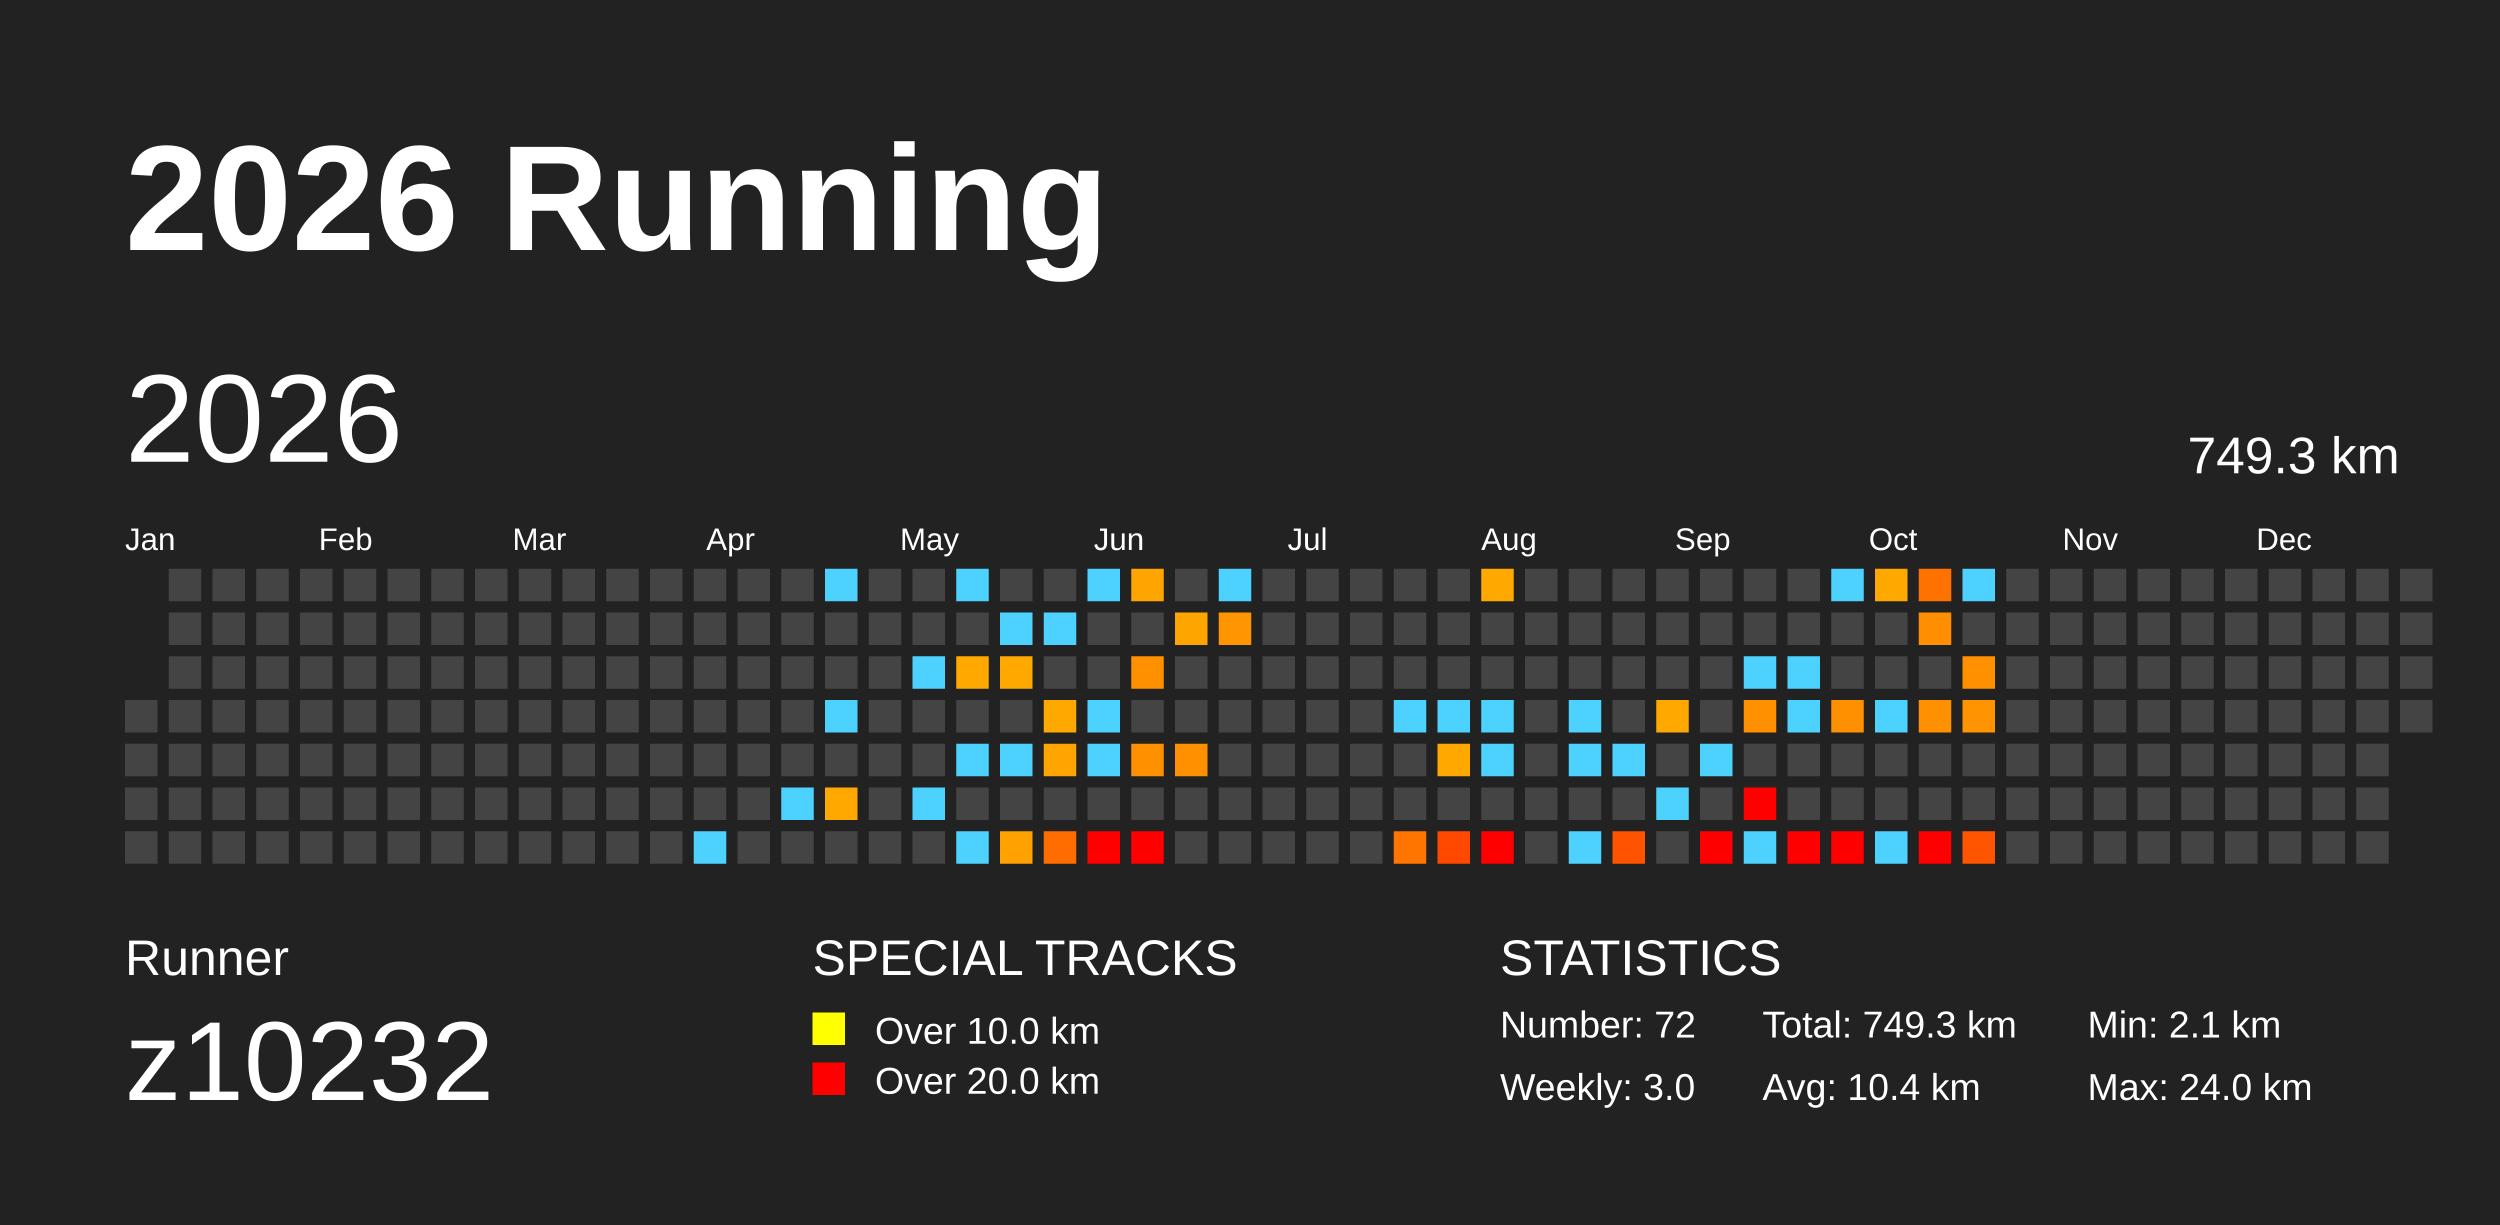
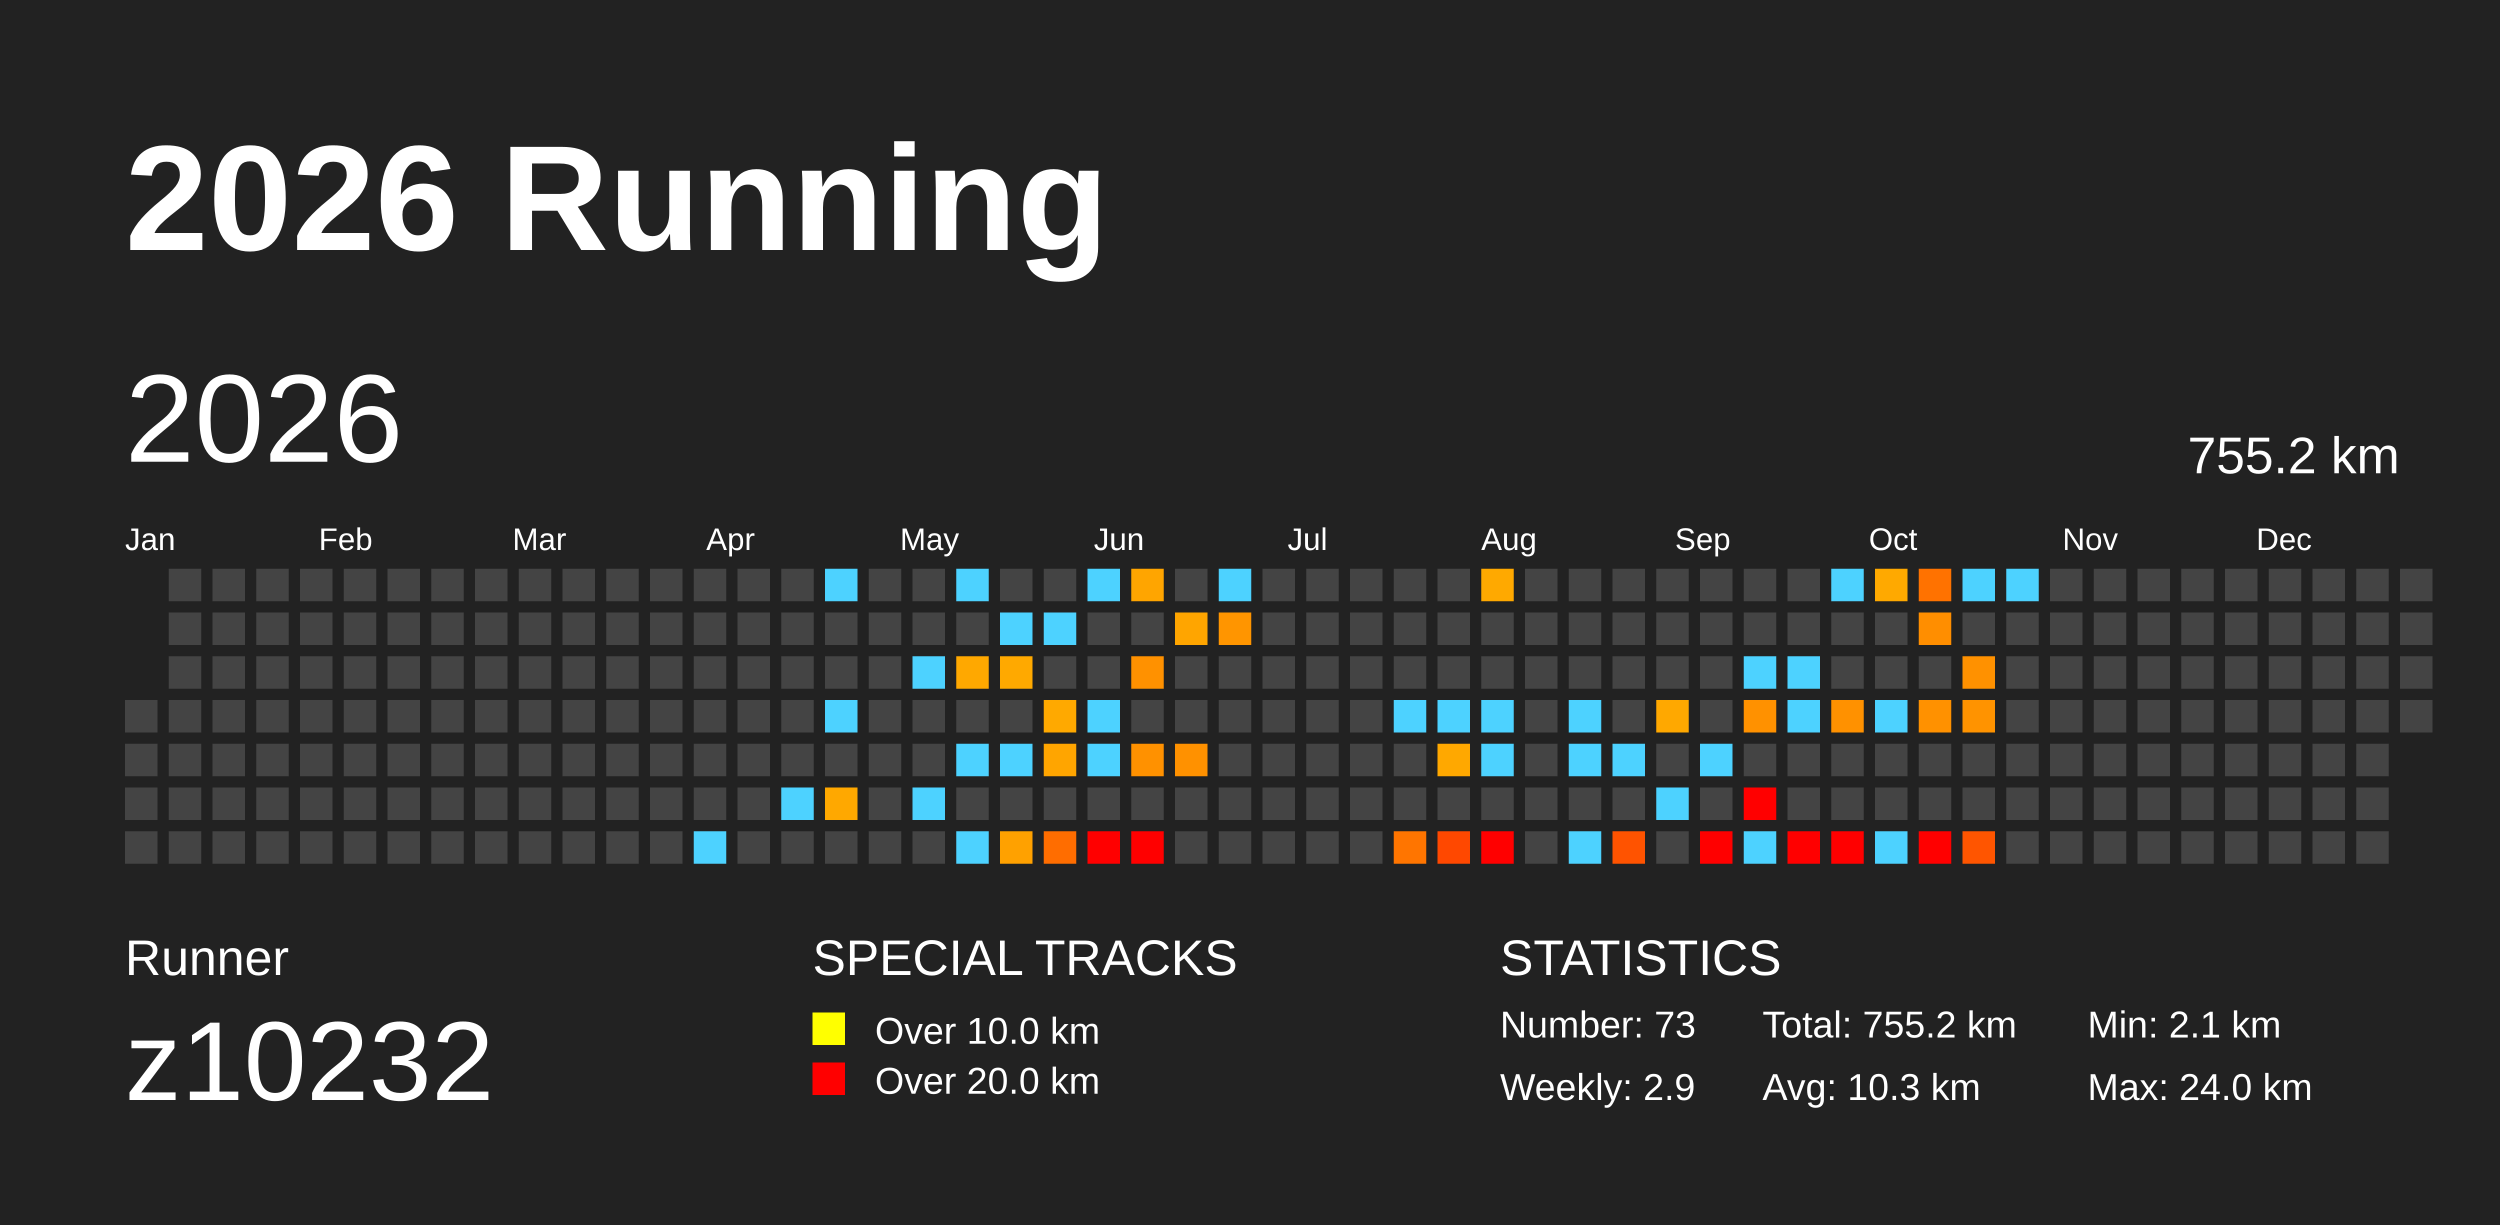
<svg xmlns="http://www.w3.org/2000/svg" baseProfile="full" height="98mm" version="1.1" viewBox="0,0,200,98" width="200mm">
  <defs>
    <pattern height="2" id="indoor-stripe" patternUnits="userSpaceOnUse" width="2">
      <line stroke="white" stroke-opacity="0.45" stroke-width="0.5" x1="0" x2="2" y1="2" y2="0" />
    </pattern>
  </defs>
  <rect fill="#222222" height="98" width="200" x="0" y="0" />
  <text fill="#FFFFFF" style="font-size:12px; font-family:Arial; font-weight:bold;" x="10" y="20">2026 Running</text>
  <text fill="#FFFFFF" style="font-size:4px; font-family:Arial" x="10" y="78">Runner</text>
  <text fill="#FFFFFF" style="font-size:9px; font-family:Arial" x="10" y="88">z10232</text>
  <text fill="#FFFFFF" style="font-size:4px; font-family:Arial" x="65" y="78">SPECIAL TRACKS</text>
  <rect fill="yellow" height="2.6" width="2.6" x="65" y="81" />
  <text fill="#FFFFFF" style="font-size:3px; font-family:Arial" x="70" y="83.5">Over 10.0 km</text>
  <rect fill="red" height="2.6" width="2.6" x="65" y="85" />
  <text fill="#FFFFFF" style="font-size:3px; font-family:Arial" x="70" y="87.5">Over 20.0 km</text>
  <text fill="#FFFFFF" style="font-size:4px; font-family:Arial" x="120" y="78">STATISTICS</text>
-   <text fill="#FFFFFF" style="font-size:3px; font-family:Arial" x="120" y="83">Number: 72</text>
-   <text fill="#FFFFFF" style="font-size:3px; font-family:Arial" x="120" y="88">Weekly: 3.0</text>
-   <text fill="#FFFFFF" style="font-size:3px; font-family:Arial" x="141" y="83">Total: 749.3 km</text>
-   <text fill="#FFFFFF" style="font-size:3px; font-family:Arial" x="141" y="88">Avg: 10.4 km</text>
+   <text fill="#FFFFFF" style="font-size:3px; font-family:Arial" x="120" y="83">Number: 73</text>
+   <text fill="#FFFFFF" style="font-size:3px; font-family:Arial" x="120" y="88">Weekly: 2.9</text>
+   <text fill="#FFFFFF" style="font-size:3px; font-family:Arial" x="141" y="83">Total: 755.2 km</text>
+   <text fill="#FFFFFF" style="font-size:3px; font-family:Arial" x="141" y="88">Avg: 10.3 km</text>
  <text fill="#FFFFFF" style="font-size:3px; font-family:Arial" x="167" y="83">Min: 2.1 km</text>
  <text fill="#FFFFFF" style="font-size:3px; font-family:Arial" x="167" y="88">Max: 24.0 km</text>
  <text dominant-baseline="hanging" fill="#FFFFFF" style="font-size:10.0px; font-family:Arial;" x="10" y="30">2026</text>
-   <text dominant-baseline="hanging" fill="#FFFFFF" style="font-size:4.125px; font-family:Arial;" x="175" y="35">749.3 km</text>
+   <text dominant-baseline="hanging" fill="#FFFFFF" style="font-size:4.125px; font-family:Arial;" x="175" y="35">755.2 km</text>
  <text fill="#FFFFFF" style="font-size:2.5px; font-family:Arial" x="10.0" y="44">Jan</text>
  <text fill="#FFFFFF" style="font-size:2.5px; font-family:Arial" x="25.5" y="44">Feb</text>
  <text fill="#FFFFFF" style="font-size:2.5px; font-family:Arial" x="41.0" y="44">Mar</text>
  <text fill="#FFFFFF" style="font-size:2.5px; font-family:Arial" x="56.5" y="44">Apr</text>
  <text fill="#FFFFFF" style="font-size:2.5px; font-family:Arial" x="72.0" y="44">May</text>
  <text fill="#FFFFFF" style="font-size:2.5px; font-family:Arial" x="87.5" y="44">Jun</text>
  <text fill="#FFFFFF" style="font-size:2.5px; font-family:Arial" x="103.0" y="44">Jul</text>
  <text fill="#FFFFFF" style="font-size:2.5px; font-family:Arial" x="118.5" y="44">Aug</text>
  <text fill="#FFFFFF" style="font-size:2.5px; font-family:Arial" x="134.0" y="44">Sep</text>
  <text fill="#FFFFFF" style="font-size:2.5px; font-family:Arial" x="149.5" y="44">Oct</text>
  <text fill="#FFFFFF" style="font-size:2.5px; font-family:Arial" x="165.0" y="44">Nov</text>
  <text fill="#FFFFFF" style="font-size:2.5px; font-family:Arial" x="180.5" y="44">Dec</text>
  <rect fill="#444444" height="2.6" width="2.6" x="10.0" y="56.0" />
  <rect fill="#444444" height="2.6" width="2.6" x="10.0" y="59.5" />
  <rect fill="#444444" height="2.6" width="2.6" x="10.0" y="63.0" />
  <rect fill="#444444" height="2.6" width="2.6" x="10.0" y="66.5" />
  <rect fill="#444444" height="2.6" width="2.6" x="13.5" y="45.5" />
  <rect fill="#444444" height="2.6" width="2.6" x="13.5" y="49.0" />
  <rect fill="#444444" height="2.6" width="2.6" x="13.5" y="52.5" />
  <rect fill="#444444" height="2.6" width="2.6" x="13.5" y="56.0" />
  <rect fill="#444444" height="2.6" width="2.6" x="13.5" y="59.5" />
  <rect fill="#444444" height="2.6" width="2.6" x="13.5" y="63.0" />
  <rect fill="#444444" height="2.6" width="2.6" x="13.5" y="66.5" />
  <rect fill="#444444" height="2.6" width="2.6" x="17.0" y="45.5" />
  <rect fill="#444444" height="2.6" width="2.6" x="17.0" y="49.0" />
  <rect fill="#444444" height="2.6" width="2.6" x="17.0" y="52.5" />
  <rect fill="#444444" height="2.6" width="2.6" x="17.0" y="56.0" />
  <rect fill="#444444" height="2.6" width="2.6" x="17.0" y="59.5" />
  <rect fill="#444444" height="2.6" width="2.6" x="17.0" y="63.0" />
  <rect fill="#444444" height="2.6" width="2.6" x="17.0" y="66.5" />
  <rect fill="#444444" height="2.6" width="2.6" x="20.5" y="45.5" />
  <rect fill="#444444" height="2.6" width="2.6" x="20.5" y="49.0" />
  <rect fill="#444444" height="2.6" width="2.6" x="20.5" y="52.5" />
  <rect fill="#444444" height="2.6" width="2.6" x="20.5" y="56.0" />
  <rect fill="#444444" height="2.6" width="2.6" x="20.5" y="59.5" />
  <rect fill="#444444" height="2.6" width="2.6" x="20.5" y="63.0" />
  <rect fill="#444444" height="2.6" width="2.6" x="20.5" y="66.5" />
  <rect fill="#444444" height="2.6" width="2.6" x="24.0" y="45.5" />
  <rect fill="#444444" height="2.6" width="2.6" x="24.0" y="49.0" />
  <rect fill="#444444" height="2.6" width="2.6" x="24.0" y="52.5" />
  <rect fill="#444444" height="2.6" width="2.6" x="24.0" y="56.0" />
  <rect fill="#444444" height="2.6" width="2.6" x="24.0" y="59.5" />
  <rect fill="#444444" height="2.6" width="2.6" x="24.0" y="63.0" />
  <rect fill="#444444" height="2.6" width="2.6" x="24.0" y="66.5" />
  <rect fill="#444444" height="2.6" width="2.6" x="27.5" y="45.5" />
  <rect fill="#444444" height="2.6" width="2.6" x="27.5" y="49.0" />
  <rect fill="#444444" height="2.6" width="2.6" x="27.5" y="52.5" />
  <rect fill="#444444" height="2.6" width="2.6" x="27.5" y="56.0" />
  <rect fill="#444444" height="2.6" width="2.6" x="27.5" y="59.5" />
  <rect fill="#444444" height="2.6" width="2.6" x="27.5" y="63.0" />
  <rect fill="#444444" height="2.6" width="2.6" x="27.5" y="66.5" />
  <rect fill="#444444" height="2.6" width="2.6" x="31.0" y="45.5" />
  <rect fill="#444444" height="2.6" width="2.6" x="31.0" y="49.0" />
  <rect fill="#444444" height="2.6" width="2.6" x="31.0" y="52.5" />
  <rect fill="#444444" height="2.6" width="2.6" x="31.0" y="56.0" />
  <rect fill="#444444" height="2.6" width="2.6" x="31.0" y="59.5" />
  <rect fill="#444444" height="2.6" width="2.6" x="31.0" y="63.0" />
  <rect fill="#444444" height="2.6" width="2.6" x="31.0" y="66.5" />
  <rect fill="#444444" height="2.6" width="2.6" x="34.5" y="45.5" />
  <rect fill="#444444" height="2.6" width="2.6" x="34.5" y="49.0" />
  <rect fill="#444444" height="2.6" width="2.6" x="34.5" y="52.5" />
  <rect fill="#444444" height="2.6" width="2.6" x="34.5" y="56.0" />
  <rect fill="#444444" height="2.6" width="2.6" x="34.5" y="59.5" />
  <rect fill="#444444" height="2.6" width="2.6" x="34.5" y="63.0" />
  <rect fill="#444444" height="2.6" width="2.6" x="34.5" y="66.5" />
  <rect fill="#444444" height="2.6" width="2.6" x="38.0" y="45.5" />
  <rect fill="#444444" height="2.6" width="2.6" x="38.0" y="49.0" />
  <rect fill="#444444" height="2.6" width="2.6" x="38.0" y="52.5" />
  <rect fill="#444444" height="2.6" width="2.6" x="38.0" y="56.0" />
  <rect fill="#444444" height="2.6" width="2.6" x="38.0" y="59.5" />
  <rect fill="#444444" height="2.6" width="2.6" x="38.0" y="63.0" />
  <rect fill="#444444" height="2.6" width="2.6" x="38.0" y="66.5" />
  <rect fill="#444444" height="2.6" width="2.6" x="41.5" y="45.5" />
  <rect fill="#444444" height="2.6" width="2.6" x="41.5" y="49.0" />
  <rect fill="#444444" height="2.6" width="2.6" x="41.5" y="52.5" />
  <rect fill="#444444" height="2.6" width="2.6" x="41.5" y="56.0" />
  <rect fill="#444444" height="2.6" width="2.6" x="41.5" y="59.5" />
  <rect fill="#444444" height="2.6" width="2.6" x="41.5" y="63.0" />
  <rect fill="#444444" height="2.6" width="2.6" x="41.5" y="66.5" />
  <rect fill="#444444" height="2.6" width="2.6" x="45.0" y="45.5" />
  <rect fill="#444444" height="2.6" width="2.6" x="45.0" y="49.0" />
  <rect fill="#444444" height="2.6" width="2.6" x="45.0" y="52.5" />
  <rect fill="#444444" height="2.6" width="2.6" x="45.0" y="56.0" />
  <rect fill="#444444" height="2.6" width="2.6" x="45.0" y="59.5" />
  <rect fill="#444444" height="2.6" width="2.6" x="45.0" y="63.0" />
  <rect fill="#444444" height="2.6" width="2.6" x="45.0" y="66.5" />
  <rect fill="#444444" height="2.6" width="2.6" x="48.5" y="45.5" />
  <rect fill="#444444" height="2.6" width="2.6" x="48.5" y="49.0" />
  <rect fill="#444444" height="2.6" width="2.6" x="48.5" y="52.5" />
  <rect fill="#444444" height="2.6" width="2.6" x="48.5" y="56.0" />
  <rect fill="#444444" height="2.6" width="2.6" x="48.5" y="59.5" />
  <rect fill="#444444" height="2.6" width="2.6" x="48.5" y="63.0" />
  <rect fill="#444444" height="2.6" width="2.6" x="48.5" y="66.5" />
  <rect fill="#444444" height="2.6" width="2.6" x="52.0" y="45.5" />
  <rect fill="#444444" height="2.6" width="2.6" x="52.0" y="49.0" />
  <rect fill="#444444" height="2.6" width="2.6" x="52.0" y="52.5" />
  <rect fill="#444444" height="2.6" width="2.6" x="52.0" y="56.0" />
  <rect fill="#444444" height="2.6" width="2.6" x="52.0" y="59.5" />
  <rect fill="#444444" height="2.6" width="2.6" x="52.0" y="63.0" />
  <rect fill="#444444" height="2.6" width="2.6" x="52.0" y="66.5" />
  <rect fill="#444444" height="2.6" width="2.6" x="55.5" y="45.5" />
  <rect fill="#444444" height="2.6" width="2.6" x="55.5" y="49.0" />
  <rect fill="#444444" height="2.6" width="2.6" x="55.5" y="52.5" />
  <rect fill="#444444" height="2.6" width="2.6" x="55.5" y="56.0" />
  <rect fill="#444444" height="2.6" width="2.6" x="55.5" y="59.5" />
  <rect fill="#444444" height="2.6" width="2.6" x="55.5" y="63.0" />
  <rect fill="#4dd2ff" height="2.6" width="2.6" x="55.5" y="66.5" />
  <rect fill="#444444" height="2.6" width="2.6" x="59.0" y="45.5" />
  <rect fill="#444444" height="2.6" width="2.6" x="59.0" y="49.0" />
  <rect fill="#444444" height="2.6" width="2.6" x="59.0" y="52.5" />
  <rect fill="#444444" height="2.6" width="2.6" x="59.0" y="56.0" />
  <rect fill="#444444" height="2.6" width="2.6" x="59.0" y="59.5" />
  <rect fill="#444444" height="2.6" width="2.6" x="59.0" y="63.0" />
  <rect fill="#444444" height="2.6" width="2.6" x="59.0" y="66.5" />
  <rect fill="#444444" height="2.6" width="2.6" x="62.5" y="45.5" />
  <rect fill="#444444" height="2.6" width="2.6" x="62.5" y="49.0" />
  <rect fill="#444444" height="2.6" width="2.6" x="62.5" y="52.5" />
  <rect fill="#444444" height="2.6" width="2.6" x="62.5" y="56.0" />
  <rect fill="#444444" height="2.6" width="2.6" x="62.5" y="59.5" />
  <rect fill="#4dd2ff" height="2.6" width="2.6" x="62.5" y="63.0" />
  <rect fill="#444444" height="2.6" width="2.6" x="62.5" y="66.5" />
  <rect fill="#4dd2ff" height="2.6" width="2.6" x="66.0" y="45.5" />
  <rect fill="#444444" height="2.6" width="2.6" x="66.0" y="49.0" />
  <rect fill="#444444" height="2.6" width="2.6" x="66.0" y="52.5" />
  <rect fill="#4dd2ff" height="2.6" width="2.6" x="66.0" y="56.0" />
  <rect fill="#444444" height="2.6" width="2.6" x="66.0" y="59.5" />
  <rect fill="#ffa800" height="2.6" width="2.6" x="66.0" y="63.0" />
  <rect fill="#444444" height="2.6" width="2.6" x="66.0" y="66.5" />
  <rect fill="#444444" height="2.6" width="2.6" x="69.5" y="45.5" />
  <rect fill="#444444" height="2.6" width="2.6" x="69.5" y="49.0" />
  <rect fill="#444444" height="2.6" width="2.6" x="69.5" y="52.5" />
  <rect fill="#444444" height="2.6" width="2.6" x="69.5" y="56.0" />
  <rect fill="#444444" height="2.6" width="2.6" x="69.5" y="59.5" />
  <rect fill="#444444" height="2.6" width="2.6" x="69.5" y="63.0" />
  <rect fill="#444444" height="2.6" width="2.6" x="69.5" y="66.5" />
  <rect fill="#444444" height="2.6" width="2.6" x="73.0" y="45.5" />
  <rect fill="#444444" height="2.6" width="2.6" x="73.0" y="49.0" />
  <rect fill="#4dd2ff" height="2.6" width="2.6" x="73.0" y="52.5" />
  <rect fill="#444444" height="2.6" width="2.6" x="73.0" y="56.0" />
  <rect fill="#444444" height="2.6" width="2.6" x="73.0" y="59.5" />
  <rect fill="#4dd2ff" height="2.6" width="2.6" x="73.0" y="63.0" />
  <rect fill="#444444" height="2.6" width="2.6" x="73.0" y="66.5" />
  <rect fill="#4dd2ff" height="2.6" width="2.6" x="76.5" y="45.5" />
  <rect fill="#444444" height="2.6" width="2.6" x="76.5" y="49.0" />
  <rect fill="#ffa800" height="2.6" width="2.6" x="76.5" y="52.5" />
  <rect fill="#444444" height="2.6" width="2.6" x="76.5" y="56.0" />
  <rect fill="#4dd2ff" height="2.6" width="2.6" x="76.5" y="59.5" />
  <rect fill="#444444" height="2.6" width="2.6" x="76.5" y="63.0" />
  <rect fill="#4dd2ff" height="2.6" width="2.6" x="76.5" y="66.5" />
  <rect fill="#444444" height="2.6" width="2.6" x="80.0" y="45.5" />
  <rect fill="#4dd2ff" height="2.6" width="2.6" x="80.0" y="49.0" />
  <rect fill="#ffa900" height="2.6" width="2.6" x="80.0" y="52.5" />
  <rect fill="#444444" height="2.6" width="2.6" x="80.0" y="56.0" />
  <rect fill="#4dd2ff" height="2.6" width="2.6" x="80.0" y="59.5" />
  <rect fill="#444444" height="2.6" width="2.6" x="80.0" y="63.0" />
  <rect fill="#ffa100" height="2.6" width="2.6" x="80.0" y="66.5" />
  <rect fill="#444444" height="2.6" width="2.6" x="83.5" y="45.5" />
  <rect fill="#4dd2ff" height="2.6" width="2.6" x="83.5" y="49.0" />
  <rect fill="#444444" height="2.6" width="2.6" x="83.5" y="52.5" />
  <rect fill="#ffa900" height="2.6" width="2.6" x="83.5" y="56.0" />
  <rect fill="#ffa500" height="2.6" width="2.6" x="83.5" y="59.5" />
  <rect fill="#444444" height="2.6" width="2.6" x="83.5" y="63.0" />
  <rect fill="#ff6d00" height="2.6" width="2.6" x="83.5" y="66.5" />
  <rect fill="#4dd2ff" height="2.6" width="2.6" x="87.0" y="45.5" />
  <rect fill="#444444" height="2.6" width="2.6" x="87.0" y="49.0" />
  <rect fill="#444444" height="2.6" width="2.6" x="87.0" y="52.5" />
  <rect fill="#4dd2ff" height="2.6" width="2.6" x="87.0" y="56.0" />
  <rect fill="#4dd2ff" height="2.6" width="2.6" x="87.0" y="59.5" />
  <rect fill="#444444" height="2.6" width="2.6" x="87.0" y="63.0" />
  <rect fill="red" height="2.6" width="2.6" x="87.0" y="66.5" />
  <rect fill="#ffa500" height="2.6" width="2.6" x="90.5" y="45.5" />
  <rect fill="#444444" height="2.6" width="2.6" x="90.5" y="49.0" />
  <rect fill="#ff9100" height="2.6" width="2.6" x="90.5" y="52.5" />
  <rect fill="#444444" height="2.6" width="2.6" x="90.5" y="56.0" />
  <rect fill="#ff9100" height="2.6" width="2.6" x="90.5" y="59.5" />
  <rect fill="#444444" height="2.6" width="2.6" x="90.5" y="63.0" />
  <rect fill="red" height="2.6" width="2.6" x="90.5" y="66.5" />
  <rect fill="#444444" height="2.6" width="2.6" x="94.0" y="45.5" />
  <rect fill="#ffa500" height="2.6" width="2.6" x="94.0" y="49.0" />
  <rect fill="#444444" height="2.6" width="2.6" x="94.0" y="52.5" />
  <rect fill="#444444" height="2.6" width="2.6" x="94.0" y="56.0" />
  <rect fill="#ff9100" height="2.6" width="2.6" x="94.0" y="59.5" />
  <rect fill="#444444" height="2.6" width="2.6" x="94.0" y="63.0" />
  <rect fill="#444444" height="2.6" width="2.6" x="94.0" y="66.5" />
  <rect fill="#4dd2ff" height="2.6" width="2.6" x="97.5" y="45.5" />
  <rect fill="#ff9500" height="2.6" width="2.6" x="97.5" y="49.0" />
  <rect fill="#444444" height="2.6" width="2.6" x="97.5" y="52.5" />
  <rect fill="#444444" height="2.6" width="2.6" x="97.5" y="56.0" />
  <rect fill="#444444" height="2.6" width="2.6" x="97.5" y="59.5" />
  <rect fill="#444444" height="2.6" width="2.6" x="97.5" y="63.0" />
  <rect fill="#444444" height="2.6" width="2.6" x="97.5" y="66.5" />
  <rect fill="#444444" height="2.6" width="2.6" x="101.0" y="45.5" />
  <rect fill="#444444" height="2.6" width="2.6" x="101.0" y="49.0" />
  <rect fill="#444444" height="2.6" width="2.6" x="101.0" y="52.5" />
  <rect fill="#444444" height="2.6" width="2.6" x="101.0" y="56.0" />
  <rect fill="#444444" height="2.6" width="2.6" x="101.0" y="59.5" />
  <rect fill="#444444" height="2.6" width="2.6" x="101.0" y="63.0" />
  <rect fill="#444444" height="2.6" width="2.6" x="101.0" y="66.5" />
  <rect fill="#444444" height="2.6" width="2.6" x="104.5" y="45.5" />
  <rect fill="#444444" height="2.6" width="2.6" x="104.5" y="49.0" />
  <rect fill="#444444" height="2.6" width="2.6" x="104.5" y="52.5" />
  <rect fill="#444444" height="2.6" width="2.6" x="104.5" y="56.0" />
  <rect fill="#444444" height="2.6" width="2.6" x="104.5" y="59.5" />
  <rect fill="#444444" height="2.6" width="2.6" x="104.5" y="63.0" />
  <rect fill="#444444" height="2.6" width="2.6" x="104.5" y="66.5" />
  <rect fill="#444444" height="2.6" width="2.6" x="108.0" y="45.5" />
  <rect fill="#444444" height="2.6" width="2.6" x="108.0" y="49.0" />
  <rect fill="#444444" height="2.6" width="2.6" x="108.0" y="52.5" />
  <rect fill="#444444" height="2.6" width="2.6" x="108.0" y="56.0" />
  <rect fill="#444444" height="2.6" width="2.6" x="108.0" y="59.5" />
  <rect fill="#444444" height="2.6" width="2.6" x="108.0" y="63.0" />
  <rect fill="#444444" height="2.6" width="2.6" x="108.0" y="66.5" />
  <rect fill="#444444" height="2.6" width="2.6" x="111.5" y="45.5" />
  <rect fill="#444444" height="2.6" width="2.6" x="111.5" y="49.0" />
  <rect fill="#444444" height="2.6" width="2.6" x="111.5" y="52.5" />
  <rect fill="#4dd2ff" height="2.6" width="2.6" x="111.5" y="56.0" />
  <rect fill="#444444" height="2.6" width="2.6" x="111.5" y="59.5" />
  <rect fill="#444444" height="2.6" width="2.6" x="111.5" y="63.0" />
  <rect fill="#ff7500" height="2.6" width="2.6" x="111.5" y="66.5" />
  <rect fill="#444444" height="2.6" width="2.6" x="115.0" y="45.5" />
  <rect fill="#444444" height="2.6" width="2.6" x="115.0" y="49.0" />
  <rect fill="#444444" height="2.6" width="2.6" x="115.0" y="52.5" />
  <rect fill="#4dd2ff" height="2.6" width="2.6" x="115.0" y="56.0" />
  <rect fill="#ffa800" height="2.6" width="2.6" x="115.0" y="59.5" />
  <rect fill="#444444" height="2.6" width="2.6" x="115.0" y="63.0" />
  <rect fill="#ff4800" height="2.6" width="2.6" x="115.0" y="66.5" />
  <rect fill="#ffa900" height="2.6" width="2.6" x="118.5" y="45.5" />
  <rect fill="#444444" height="2.6" width="2.6" x="118.5" y="49.0" />
  <rect fill="#444444" height="2.6" width="2.6" x="118.5" y="52.5" />
  <rect fill="#4dd2ff" height="2.6" width="2.6" x="118.5" y="56.0" />
  <rect fill="#4dd2ff" height="2.6" width="2.6" x="118.5" y="59.5" />
  <rect fill="#444444" height="2.6" width="2.6" x="118.5" y="63.0" />
  <rect fill="red" height="2.6" width="2.6" x="118.5" y="66.5" />
  <rect fill="#444444" height="2.6" width="2.6" x="122.0" y="45.5" />
  <rect fill="#444444" height="2.6" width="2.6" x="122.0" y="49.0" />
  <rect fill="#444444" height="2.6" width="2.6" x="122.0" y="52.5" />
  <rect fill="#444444" height="2.6" width="2.6" x="122.0" y="56.0" />
  <rect fill="#444444" height="2.6" width="2.6" x="122.0" y="59.5" />
  <rect fill="#444444" height="2.6" width="2.6" x="122.0" y="63.0" />
  <rect fill="#444444" height="2.6" width="2.6" x="122.0" y="66.5" />
  <rect fill="#444444" height="2.6" width="2.6" x="125.5" y="45.5" />
  <rect fill="#444444" height="2.6" width="2.6" x="125.5" y="49.0" />
  <rect fill="#444444" height="2.6" width="2.6" x="125.5" y="52.5" />
  <rect fill="#4dd2ff" height="2.6" width="2.6" x="125.5" y="56.0" />
  <rect fill="#4dd2ff" height="2.6" width="2.6" x="125.5" y="59.5" />
  <rect fill="#444444" height="2.6" width="2.6" x="125.5" y="63.0" />
  <rect fill="#4dd2ff" height="2.6" width="2.6" x="125.5" y="66.5" />
  <rect fill="#444444" height="2.6" width="2.6" x="129.0" y="45.5" />
  <rect fill="#444444" height="2.6" width="2.6" x="129.0" y="49.0" />
  <rect fill="#444444" height="2.6" width="2.6" x="129.0" y="52.5" />
  <rect fill="#444444" height="2.6" width="2.6" x="129.0" y="56.0" />
  <rect fill="#4dd2ff" height="2.6" width="2.6" x="129.0" y="59.5" />
  <rect fill="#444444" height="2.6" width="2.6" x="129.0" y="63.0" />
  <rect fill="#ff5300" height="2.6" width="2.6" x="129.0" y="66.5" />
  <rect fill="#444444" height="2.6" width="2.6" x="132.5" y="45.5" />
  <rect fill="#444444" height="2.6" width="2.6" x="132.5" y="49.0" />
  <rect fill="#444444" height="2.6" width="2.6" x="132.5" y="52.5" />
  <rect fill="#ffa800" height="2.6" width="2.6" x="132.5" y="56.0" />
  <rect fill="#444444" height="2.6" width="2.6" x="132.5" y="59.5" />
  <rect fill="#4dd2ff" height="2.6" width="2.6" x="132.5" y="63.0" />
  <rect fill="#444444" height="2.6" width="2.6" x="132.5" y="66.5" />
  <rect fill="#444444" height="2.6" width="2.6" x="136.0" y="45.5" />
  <rect fill="#444444" height="2.6" width="2.6" x="136.0" y="49.0" />
  <rect fill="#444444" height="2.6" width="2.6" x="136.0" y="52.5" />
  <rect fill="#444444" height="2.6" width="2.6" x="136.0" y="56.0" />
  <rect fill="#4dd2ff" height="2.6" width="2.6" x="136.0" y="59.5" />
  <rect fill="#444444" height="2.6" width="2.6" x="136.0" y="63.0" />
  <rect fill="red" height="2.6" width="2.6" x="136.0" y="66.5" />
  <rect fill="#444444" height="2.6" width="2.6" x="139.5" y="45.5" />
  <rect fill="#444444" height="2.6" width="2.6" x="139.5" y="49.0" />
  <rect fill="#4dd2ff" height="2.6" width="2.6" x="139.5" y="52.5" />
  <rect fill="#ff9100" height="2.6" width="2.6" x="139.5" y="56.0" />
  <rect fill="#444444" height="2.6" width="2.6" x="139.5" y="59.5" />
  <rect fill="red" height="2.6" width="2.6" x="139.5" y="63.0" />
  <rect fill="#4dd2ff" height="2.6" width="2.6" x="139.5" y="66.5" />
  <rect fill="#444444" height="2.6" width="2.6" x="143.0" y="45.5" />
  <rect fill="#444444" height="2.6" width="2.6" x="143.0" y="49.0" />
  <rect fill="#4dd2ff" height="2.6" width="2.6" x="143.0" y="52.5" />
  <rect fill="#4dd2ff" height="2.6" width="2.6" x="143.0" y="56.0" />
  <rect fill="#444444" height="2.6" width="2.6" x="143.0" y="59.5" />
  <rect fill="#444444" height="2.6" width="2.6" x="143.0" y="63.0" />
  <rect fill="red" height="2.6" width="2.6" x="143.0" y="66.5" />
  <rect fill="#4dd2ff" height="2.6" width="2.6" x="146.5" y="45.5" />
  <rect fill="#444444" height="2.6" width="2.6" x="146.5" y="49.0" />
  <rect fill="#444444" height="2.6" width="2.6" x="146.5" y="52.5" />
  <rect fill="#ff9100" height="2.6" width="2.6" x="146.5" y="56.0" />
  <rect fill="#444444" height="2.6" width="2.6" x="146.5" y="59.5" />
  <rect fill="#444444" height="2.6" width="2.6" x="146.5" y="63.0" />
  <rect fill="red" height="2.6" width="2.6" x="146.5" y="66.5" />
  <rect fill="#ffa900" height="2.6" width="2.6" x="150.0" y="45.5" />
  <rect fill="#444444" height="2.6" width="2.6" x="150.0" y="49.0" />
  <rect fill="#444444" height="2.6" width="2.6" x="150.0" y="52.5" />
  <rect fill="#4dd2ff" height="2.6" width="2.6" x="150.0" y="56.0" />
  <rect fill="#444444" height="2.6" width="2.6" x="150.0" y="59.5" />
  <rect fill="#444444" height="2.6" width="2.6" x="150.0" y="63.0" />
  <rect fill="#4dd2ff" height="2.6" width="2.6" x="150.0" y="66.5" />
  <rect fill="#ff7200" height="2.6" width="2.6" x="153.5" y="45.5" />
  <rect fill="#ff8e00" height="2.6" width="2.6" x="153.5" y="49.0" />
  <rect fill="#444444" height="2.6" width="2.6" x="153.5" y="52.5" />
  <rect fill="#ff9100" height="2.6" width="2.6" x="153.5" y="56.0" />
  <rect fill="#444444" height="2.6" width="2.6" x="153.5" y="59.5" />
  <rect fill="#444444" height="2.6" width="2.6" x="153.5" y="63.0" />
  <rect fill="red" height="2.6" width="2.6" x="153.5" y="66.5" />
  <rect fill="#4dd2ff" height="2.6" width="2.6" x="157.0" y="45.5" />
  <rect fill="#444444" height="2.6" width="2.6" x="157.0" y="49.0" />
  <rect fill="#ff9100" height="2.6" width="2.6" x="157.0" y="52.5" />
  <rect fill="#ff9300" height="2.6" width="2.6" x="157.0" y="56.0" />
  <rect fill="#444444" height="2.6" width="2.6" x="157.0" y="59.5" />
  <rect fill="#444444" height="2.6" width="2.6" x="157.0" y="63.0" />
  <rect fill="#ff5500" height="2.6" width="2.6" x="157.0" y="66.5" />
-   <rect fill="#444444" height="2.6" width="2.6" x="160.5" y="45.5" />
+   <rect fill="#4dd2ff" height="2.6" width="2.6" x="160.5" y="45.5" />
  <rect fill="#444444" height="2.6" width="2.6" x="160.5" y="49.0" />
  <rect fill="#444444" height="2.6" width="2.6" x="160.5" y="52.5" />
  <rect fill="#444444" height="2.6" width="2.6" x="160.5" y="56.0" />
  <rect fill="#444444" height="2.6" width="2.6" x="160.5" y="59.5" />
  <rect fill="#444444" height="2.6" width="2.6" x="160.5" y="63.0" />
  <rect fill="#444444" height="2.6" width="2.6" x="160.5" y="66.5" />
  <rect fill="#444444" height="2.6" width="2.6" x="164.0" y="45.5" />
  <rect fill="#444444" height="2.6" width="2.6" x="164.0" y="49.0" />
  <rect fill="#444444" height="2.6" width="2.6" x="164.0" y="52.5" />
  <rect fill="#444444" height="2.6" width="2.6" x="164.0" y="56.0" />
  <rect fill="#444444" height="2.6" width="2.6" x="164.0" y="59.5" />
  <rect fill="#444444" height="2.6" width="2.6" x="164.0" y="63.0" />
  <rect fill="#444444" height="2.6" width="2.6" x="164.0" y="66.5" />
  <rect fill="#444444" height="2.6" width="2.6" x="167.5" y="45.5" />
  <rect fill="#444444" height="2.6" width="2.6" x="167.5" y="49.0" />
  <rect fill="#444444" height="2.6" width="2.6" x="167.5" y="52.5" />
  <rect fill="#444444" height="2.6" width="2.6" x="167.5" y="56.0" />
  <rect fill="#444444" height="2.6" width="2.6" x="167.5" y="59.5" />
  <rect fill="#444444" height="2.6" width="2.6" x="167.5" y="63.0" />
  <rect fill="#444444" height="2.6" width="2.6" x="167.5" y="66.5" />
  <rect fill="#444444" height="2.6" width="2.6" x="171.0" y="45.5" />
  <rect fill="#444444" height="2.6" width="2.6" x="171.0" y="49.0" />
  <rect fill="#444444" height="2.6" width="2.6" x="171.0" y="52.5" />
  <rect fill="#444444" height="2.6" width="2.6" x="171.0" y="56.0" />
  <rect fill="#444444" height="2.6" width="2.6" x="171.0" y="59.5" />
  <rect fill="#444444" height="2.6" width="2.6" x="171.0" y="63.0" />
  <rect fill="#444444" height="2.6" width="2.6" x="171.0" y="66.5" />
  <rect fill="#444444" height="2.6" width="2.6" x="174.5" y="45.5" />
  <rect fill="#444444" height="2.6" width="2.6" x="174.5" y="49.0" />
  <rect fill="#444444" height="2.6" width="2.6" x="174.5" y="52.5" />
  <rect fill="#444444" height="2.6" width="2.6" x="174.5" y="56.0" />
  <rect fill="#444444" height="2.6" width="2.6" x="174.5" y="59.5" />
  <rect fill="#444444" height="2.6" width="2.6" x="174.5" y="63.0" />
  <rect fill="#444444" height="2.6" width="2.6" x="174.5" y="66.5" />
  <rect fill="#444444" height="2.6" width="2.6" x="178.0" y="45.5" />
  <rect fill="#444444" height="2.6" width="2.6" x="178.0" y="49.0" />
  <rect fill="#444444" height="2.6" width="2.6" x="178.0" y="52.5" />
  <rect fill="#444444" height="2.6" width="2.6" x="178.0" y="56.0" />
  <rect fill="#444444" height="2.6" width="2.6" x="178.0" y="59.5" />
  <rect fill="#444444" height="2.6" width="2.6" x="178.0" y="63.0" />
  <rect fill="#444444" height="2.6" width="2.6" x="178.0" y="66.5" />
  <rect fill="#444444" height="2.6" width="2.6" x="181.5" y="45.5" />
  <rect fill="#444444" height="2.6" width="2.6" x="181.5" y="49.0" />
  <rect fill="#444444" height="2.6" width="2.6" x="181.5" y="52.5" />
  <rect fill="#444444" height="2.6" width="2.6" x="181.5" y="56.0" />
  <rect fill="#444444" height="2.6" width="2.6" x="181.5" y="59.5" />
  <rect fill="#444444" height="2.6" width="2.6" x="181.5" y="63.0" />
  <rect fill="#444444" height="2.6" width="2.6" x="181.5" y="66.5" />
  <rect fill="#444444" height="2.6" width="2.6" x="185.0" y="45.5" />
  <rect fill="#444444" height="2.6" width="2.6" x="185.0" y="49.0" />
  <rect fill="#444444" height="2.6" width="2.6" x="185.0" y="52.5" />
  <rect fill="#444444" height="2.6" width="2.6" x="185.0" y="56.0" />
  <rect fill="#444444" height="2.6" width="2.6" x="185.0" y="59.5" />
  <rect fill="#444444" height="2.6" width="2.6" x="185.0" y="63.0" />
  <rect fill="#444444" height="2.6" width="2.6" x="185.0" y="66.5" />
  <rect fill="#444444" height="2.6" width="2.6" x="188.5" y="45.5" />
  <rect fill="#444444" height="2.6" width="2.6" x="188.5" y="49.0" />
  <rect fill="#444444" height="2.6" width="2.6" x="188.5" y="52.5" />
  <rect fill="#444444" height="2.6" width="2.6" x="188.5" y="56.0" />
  <rect fill="#444444" height="2.6" width="2.6" x="188.5" y="59.5" />
  <rect fill="#444444" height="2.6" width="2.6" x="188.5" y="63.0" />
  <rect fill="#444444" height="2.6" width="2.6" x="188.5" y="66.5" />
  <rect fill="#444444" height="2.6" width="2.6" x="192.0" y="45.5" />
  <rect fill="#444444" height="2.6" width="2.6" x="192.0" y="49.0" />
  <rect fill="#444444" height="2.6" width="2.6" x="192.0" y="52.5" />
  <rect fill="#444444" height="2.6" width="2.6" x="192.0" y="56.0" />
</svg>
